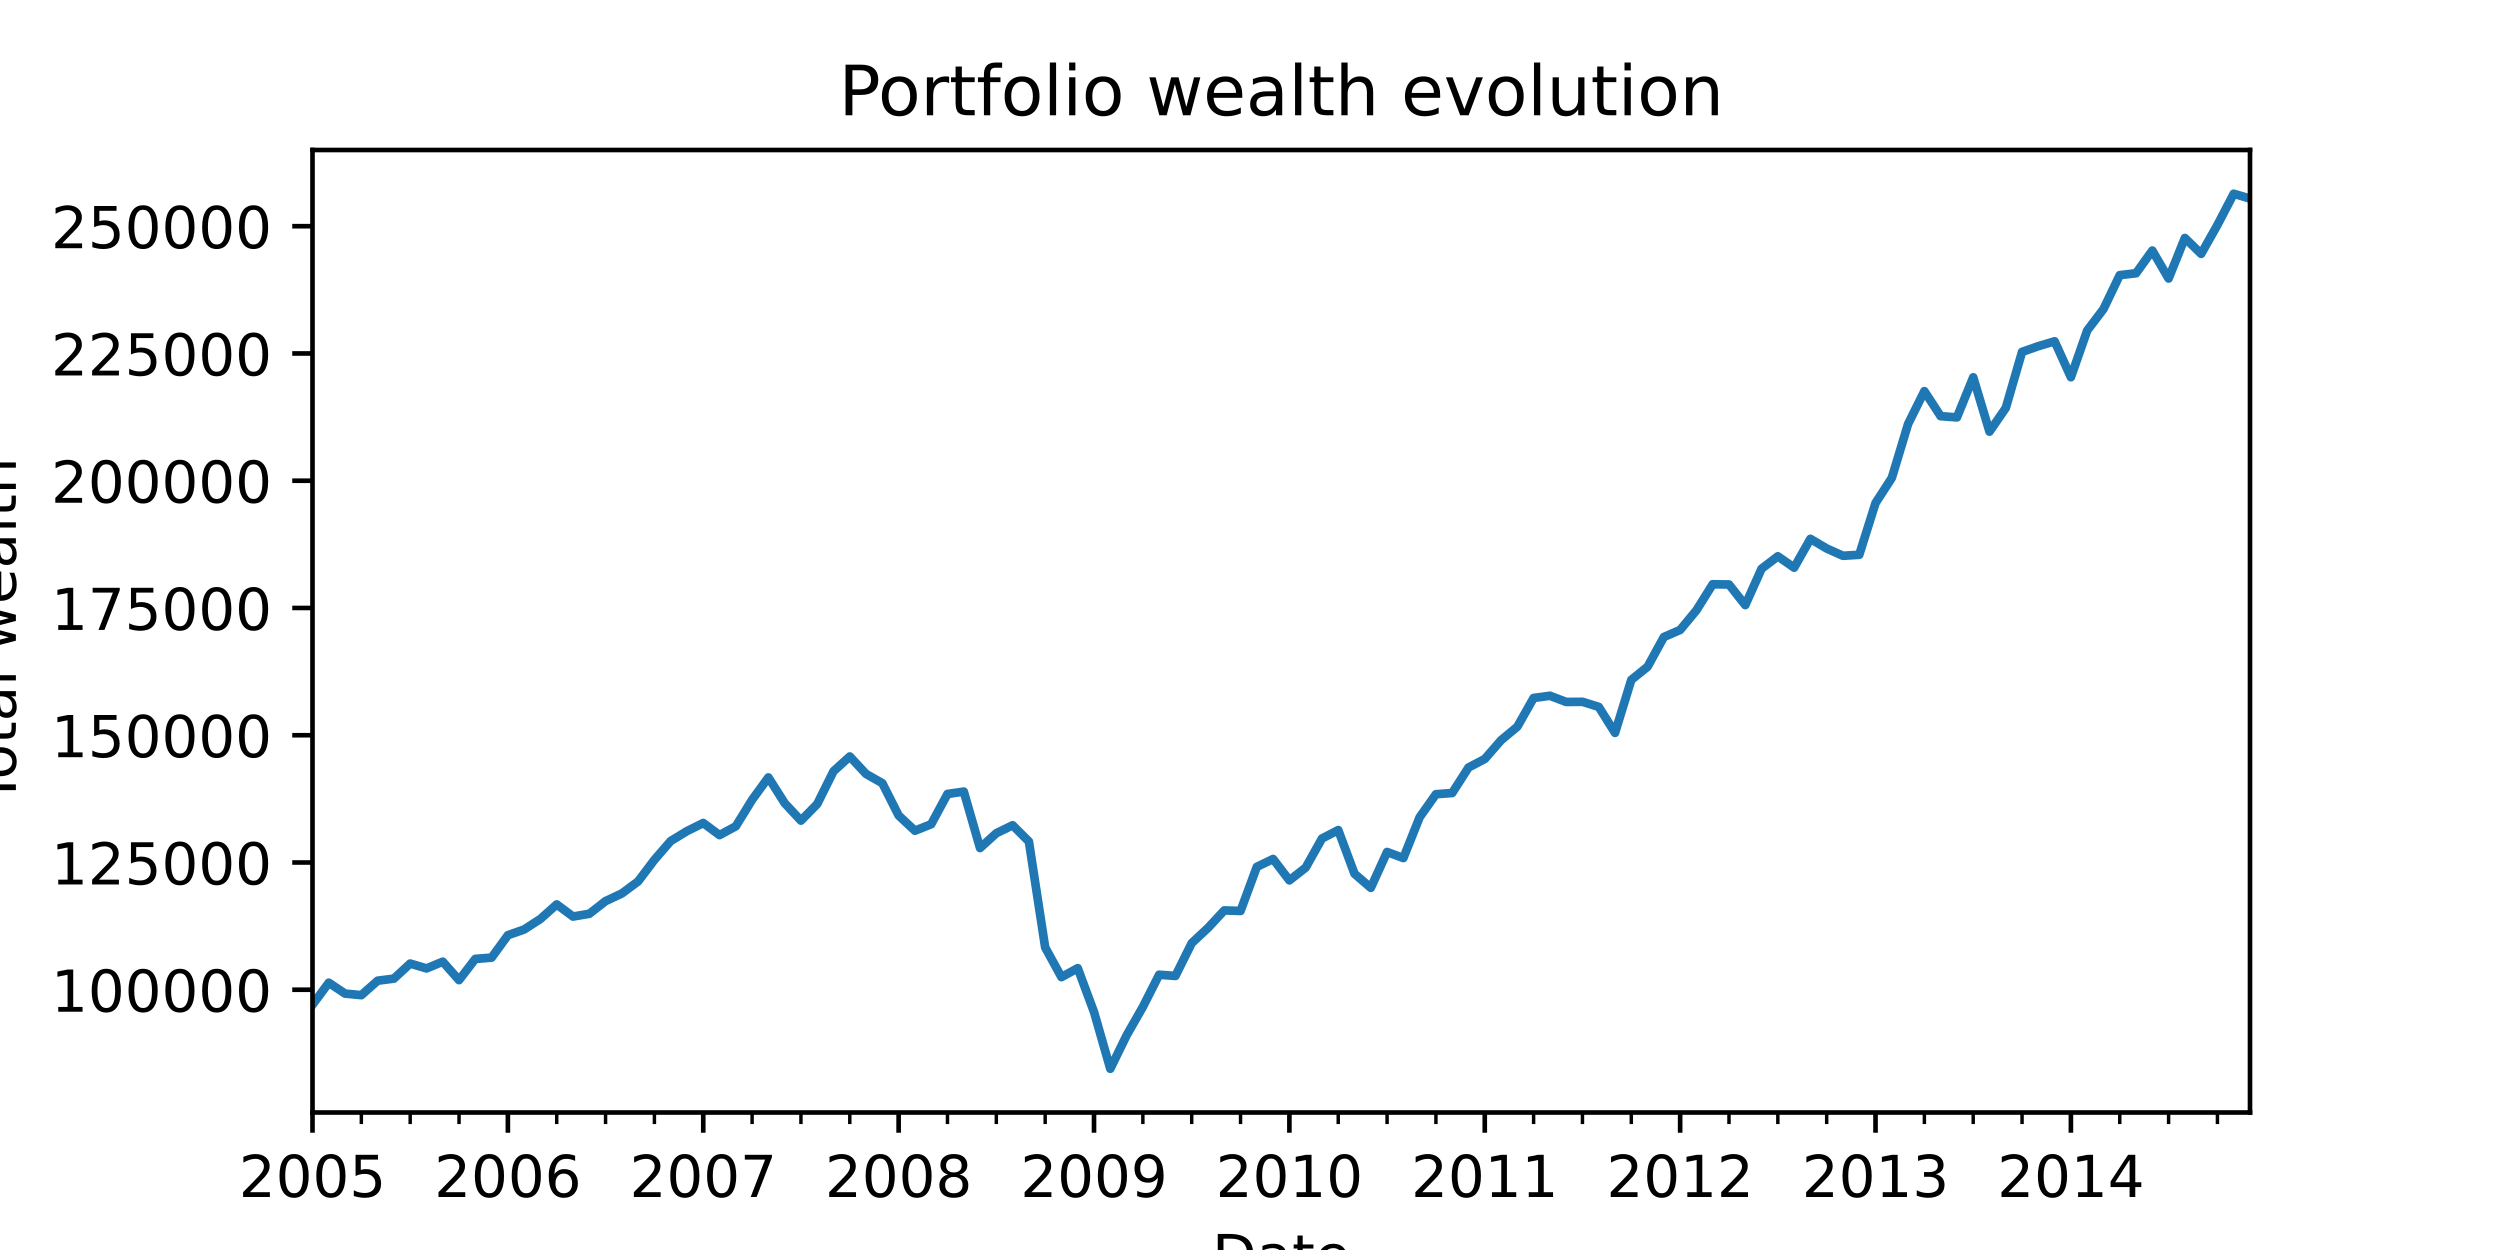
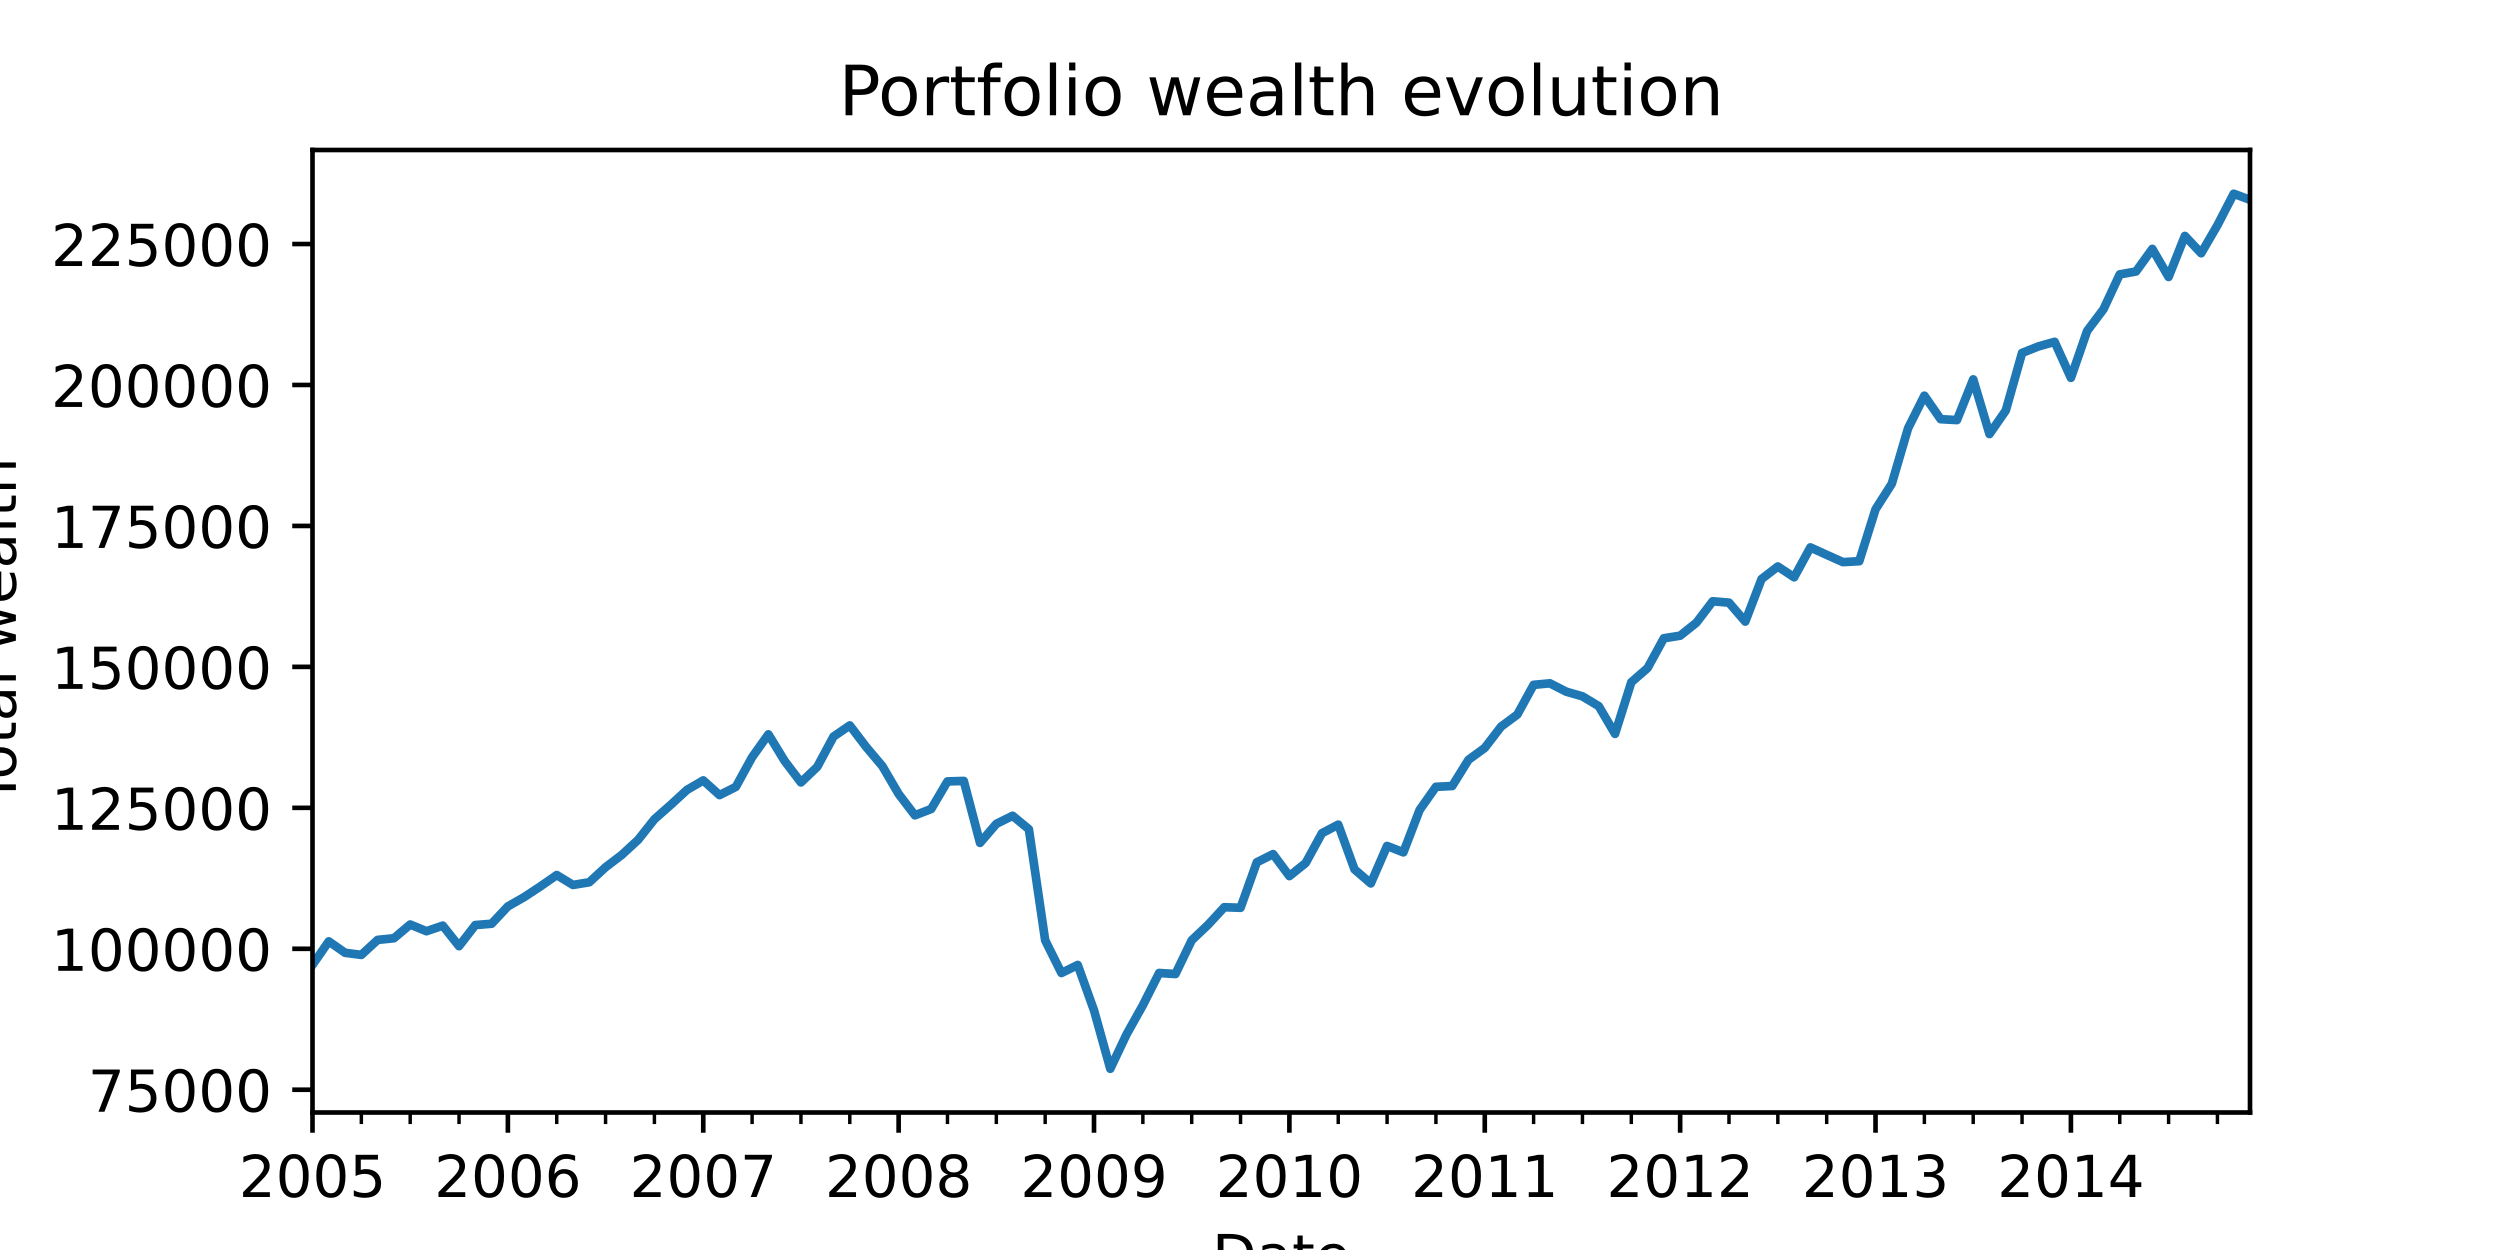
<svg xmlns="http://www.w3.org/2000/svg" xmlns:xlink="http://www.w3.org/1999/xlink" width="432pt" height="216pt" viewBox="0 0 432 216" version="1.1">
  <defs>
    <style type="text/css">*{stroke-linejoin: round; stroke-linecap: butt}</style>
  </defs>
  <g id="figure_1">
    <g id="patch_1">
      <path d="M 0 216  L 432 216  L 432 0  L 0 0  z " style="fill: #ffffff" />
    </g>
    <g id="axes_1">
      <g id="patch_2">
        <path d="M 54 192.24  L 388.8 192.24  L 388.8 25.92  L 54 25.92  z " style="fill: #ffffff" />
      </g>
      <g id="matplotlib.axis_1">
        <g id="xtick_1">
          <g id="line2d_1">
            <defs>
-               <path id="mace23813f1" d="M 0 0  L 0 3.5  " style="stroke: #000000; stroke-width: 0.8" />
+               <path id="maf7fec1f75" d="M 0 0  L 0 3.5  " style="stroke: #000000; stroke-width: 0.8" />
            </defs>
            <g>
-               <use xlink:href="#mace23813f1" x="54" y="192.24" style="stroke: #000000; stroke-width: 0.8" />
+               <use xlink:href="#maf7fec1f75" x="54" y="192.24" style="stroke: #000000; stroke-width: 0.8" />
            </g>
          </g>
          <g id="text_1">
            <g transform="translate(41.275 206.8384) scale(0.1 -0.1)">
              <defs>
                <path id="DejaVuSans-32" d="M 1228 531  L 3431 531  L 3431 0  L 469 0  L 469 531  Q 828 903 1448 1529  Q 2069 2156 2228 2338  Q 2531 2678 2651 2914  Q 2772 3150 2772 3378  Q 2772 3750 2511 3984  Q 2250 4219 1831 4219  Q 1534 4219 1204 4116  Q 875 4013 500 3803  L 500 4441  Q 881 4594 1212 4672  Q 1544 4750 1819 4750  Q 2544 4750 2975 4387  Q 3406 4025 3406 3419  Q 3406 3131 3298 2873  Q 3191 2616 2906 2266  Q 2828 2175 2409 1742  Q 1991 1309 1228 531  z " transform="scale(0.015625)" />
                <path id="DejaVuSans-30" d="M 2034 4250  Q 1547 4250 1301 3770  Q 1056 3291 1056 2328  Q 1056 1369 1301 889  Q 1547 409 2034 409  Q 2525 409 2770 889  Q 3016 1369 3016 2328  Q 3016 3291 2770 3770  Q 2525 4250 2034 4250  z M 2034 4750  Q 2819 4750 3233 4129  Q 3647 3509 3647 2328  Q 3647 1150 3233 529  Q 2819 -91 2034 -91  Q 1250 -91 836 529  Q 422 1150 422 2328  Q 422 3509 836 4129  Q 1250 4750 2034 4750  z " transform="scale(0.015625)" />
                <path id="DejaVuSans-35" d="M 691 4666  L 3169 4666  L 3169 4134  L 1269 4134  L 1269 2991  Q 1406 3038 1543 3061  Q 1681 3084 1819 3084  Q 2600 3084 3056 2656  Q 3513 2228 3513 1497  Q 3513 744 3044 326  Q 2575 -91 1722 -91  Q 1428 -91 1123 -41  Q 819 9 494 109  L 494 744  Q 775 591 1075 516  Q 1375 441 1709 441  Q 2250 441 2565 725  Q 2881 1009 2881 1497  Q 2881 1984 2565 2268  Q 2250 2553 1709 2553  Q 1456 2553 1204 2497  Q 953 2441 691 2322  L 691 4666  z " transform="scale(0.015625)" />
              </defs>
              <use xlink:href="#DejaVuSans-32" />
              <use xlink:href="#DejaVuSans-30" x="63.623" />
              <use xlink:href="#DejaVuSans-30" x="127.246" />
              <use xlink:href="#DejaVuSans-35" x="190.869" />
            </g>
          </g>
        </g>
        <g id="xtick_2">
          <g id="line2d_2">
            <g>
-               <use xlink:href="#mace23813f1" x="87.761" y="192.24" style="stroke: #000000; stroke-width: 0.8" />
+               <use xlink:href="#maf7fec1f75" x="87.761" y="192.24" style="stroke: #000000; stroke-width: 0.8" />
            </g>
          </g>
          <g id="text_2">
            <g transform="translate(75.03634 206.8384) scale(0.1 -0.1)">
              <defs>
                <path id="DejaVuSans-36" d="M 2113 2584  Q 1688 2584 1439 2293  Q 1191 2003 1191 1497  Q 1191 994 1439 701  Q 1688 409 2113 409  Q 2538 409 2786 701  Q 3034 994 3034 1497  Q 3034 2003 2786 2293  Q 2538 2584 2113 2584  z M 3366 4563  L 3366 3988  Q 3128 4100 2886 4159  Q 2644 4219 2406 4219  Q 1781 4219 1451 3797  Q 1122 3375 1075 2522  Q 1259 2794 1537 2939  Q 1816 3084 2150 3084  Q 2853 3084 3261 2657  Q 3669 2231 3669 1497  Q 3669 778 3244 343  Q 2819 -91 2113 -91  Q 1303 -91 875 529  Q 447 1150 447 2328  Q 447 3434 972 4092  Q 1497 4750 2381 4750  Q 2619 4750 2861 4703  Q 3103 4656 3366 4563  z " transform="scale(0.015625)" />
              </defs>
              <use xlink:href="#DejaVuSans-32" />
              <use xlink:href="#DejaVuSans-30" x="63.623" />
              <use xlink:href="#DejaVuSans-30" x="127.246" />
              <use xlink:href="#DejaVuSans-36" x="190.869" />
            </g>
          </g>
        </g>
        <g id="xtick_3">
          <g id="line2d_3">
            <g>
-               <use xlink:href="#mace23813f1" x="121.523" y="192.24" style="stroke: #000000; stroke-width: 0.8" />
+               <use xlink:href="#maf7fec1f75" x="121.523" y="192.24" style="stroke: #000000; stroke-width: 0.8" />
            </g>
          </g>
          <g id="text_3">
            <g transform="translate(108.7977 206.8384) scale(0.1 -0.1)">
              <defs>
                <path id="DejaVuSans-37" d="M 525 4666  L 3525 4666  L 3525 4397  L 1831 0  L 1172 0  L 2766 4134  L 525 4134  L 525 4666  z " transform="scale(0.015625)" />
              </defs>
              <use xlink:href="#DejaVuSans-32" />
              <use xlink:href="#DejaVuSans-30" x="63.623" />
              <use xlink:href="#DejaVuSans-30" x="127.246" />
              <use xlink:href="#DejaVuSans-37" x="190.869" />
            </g>
          </g>
        </g>
        <g id="xtick_4">
          <g id="line2d_4">
            <g>
-               <use xlink:href="#mace23813f1" x="155.284" y="192.24" style="stroke: #000000; stroke-width: 0.8" />
+               <use xlink:href="#maf7fec1f75" x="155.284" y="192.24" style="stroke: #000000; stroke-width: 0.8" />
            </g>
          </g>
          <g id="text_4">
            <g transform="translate(142.559 206.8384) scale(0.1 -0.1)">
              <defs>
                <path id="DejaVuSans-38" d="M 2034 2216  Q 1584 2216 1326 1975  Q 1069 1734 1069 1313  Q 1069 891 1326 650  Q 1584 409 2034 409  Q 2484 409 2743 651  Q 3003 894 3003 1313  Q 3003 1734 2745 1975  Q 2488 2216 2034 2216  z M 1403 2484  Q 997 2584 770 2862  Q 544 3141 544 3541  Q 544 4100 942 4425  Q 1341 4750 2034 4750  Q 2731 4750 3128 4425  Q 3525 4100 3525 3541  Q 3525 3141 3298 2862  Q 3072 2584 2669 2484  Q 3125 2378 3379 2068  Q 3634 1759 3634 1313  Q 3634 634 3220 271  Q 2806 -91 2034 -91  Q 1263 -91 848 271  Q 434 634 434 1313  Q 434 1759 690 2068  Q 947 2378 1403 2484  z M 1172 3481  Q 1172 3119 1398 2916  Q 1625 2713 2034 2713  Q 2441 2713 2670 2916  Q 2900 3119 2900 3481  Q 2900 3844 2670 4047  Q 2441 4250 2034 4250  Q 1625 4250 1398 4047  Q 1172 3844 1172 3481  z " transform="scale(0.015625)" />
              </defs>
              <use xlink:href="#DejaVuSans-32" />
              <use xlink:href="#DejaVuSans-30" x="63.623" />
              <use xlink:href="#DejaVuSans-30" x="127.246" />
              <use xlink:href="#DejaVuSans-38" x="190.869" />
            </g>
          </g>
        </g>
        <g id="xtick_5">
          <g id="line2d_5">
            <g>
-               <use xlink:href="#mace23813f1" x="189.045" y="192.24" style="stroke: #000000; stroke-width: 0.8" />
+               <use xlink:href="#maf7fec1f75" x="189.045" y="192.24" style="stroke: #000000; stroke-width: 0.8" />
            </g>
          </g>
          <g id="text_5">
            <g transform="translate(176.3204 206.8384) scale(0.1 -0.1)">
              <defs>
                <path id="DejaVuSans-39" d="M 703 97  L 703 672  Q 941 559 1184 500  Q 1428 441 1663 441  Q 2288 441 2617 861  Q 2947 1281 2994 2138  Q 2813 1869 2534 1725  Q 2256 1581 1919 1581  Q 1219 1581 811 2004  Q 403 2428 403 3163  Q 403 3881 828 4315  Q 1253 4750 1959 4750  Q 2769 4750 3195 4129  Q 3622 3509 3622 2328  Q 3622 1225 3098 567  Q 2575 -91 1691 -91  Q 1453 -91 1209 -44  Q 966 3 703 97  z M 1959 2075  Q 2384 2075 2632 2365  Q 2881 2656 2881 3163  Q 2881 3666 2632 3958  Q 2384 4250 1959 4250  Q 1534 4250 1286 3958  Q 1038 3666 1038 3163  Q 1038 2656 1286 2365  Q 1534 2075 1959 2075  z " transform="scale(0.015625)" />
              </defs>
              <use xlink:href="#DejaVuSans-32" />
              <use xlink:href="#DejaVuSans-30" x="63.623" />
              <use xlink:href="#DejaVuSans-30" x="127.246" />
              <use xlink:href="#DejaVuSans-39" x="190.869" />
            </g>
          </g>
        </g>
        <g id="xtick_6">
          <g id="line2d_6">
            <g>
-               <use xlink:href="#mace23813f1" x="222.807" y="192.24" style="stroke: #000000; stroke-width: 0.8" />
+               <use xlink:href="#maf7fec1f75" x="222.807" y="192.24" style="stroke: #000000; stroke-width: 0.8" />
            </g>
          </g>
          <g id="text_6">
            <g transform="translate(210.0817 206.8384) scale(0.1 -0.1)">
              <defs>
                <path id="DejaVuSans-31" d="M 794 531  L 1825 531  L 1825 4091  L 703 3866  L 703 4441  L 1819 4666  L 2450 4666  L 2450 531  L 3481 531  L 3481 0  L 794 0  L 794 531  z " transform="scale(0.015625)" />
              </defs>
              <use xlink:href="#DejaVuSans-32" />
              <use xlink:href="#DejaVuSans-30" x="63.623" />
              <use xlink:href="#DejaVuSans-31" x="127.246" />
              <use xlink:href="#DejaVuSans-30" x="190.869" />
            </g>
          </g>
        </g>
        <g id="xtick_7">
          <g id="line2d_7">
            <g>
-               <use xlink:href="#mace23813f1" x="256.568" y="192.24" style="stroke: #000000; stroke-width: 0.8" />
+               <use xlink:href="#maf7fec1f75" x="256.568" y="192.24" style="stroke: #000000; stroke-width: 0.8" />
            </g>
          </g>
          <g id="text_7">
            <g transform="translate(243.8431 206.8384) scale(0.1 -0.1)">
              <use xlink:href="#DejaVuSans-32" />
              <use xlink:href="#DejaVuSans-30" x="63.623" />
              <use xlink:href="#DejaVuSans-31" x="127.246" />
              <use xlink:href="#DejaVuSans-31" x="190.869" />
            </g>
          </g>
        </g>
        <g id="xtick_8">
          <g id="line2d_8">
            <g>
-               <use xlink:href="#mace23813f1" x="290.329" y="192.24" style="stroke: #000000; stroke-width: 0.8" />
+               <use xlink:href="#maf7fec1f75" x="290.329" y="192.24" style="stroke: #000000; stroke-width: 0.8" />
            </g>
          </g>
          <g id="text_8">
            <g transform="translate(277.6044 206.8384) scale(0.1 -0.1)">
              <use xlink:href="#DejaVuSans-32" />
              <use xlink:href="#DejaVuSans-30" x="63.623" />
              <use xlink:href="#DejaVuSans-31" x="127.246" />
              <use xlink:href="#DejaVuSans-32" x="190.869" />
            </g>
          </g>
        </g>
        <g id="xtick_9">
          <g id="line2d_9">
            <g>
-               <use xlink:href="#mace23813f1" x="324.091" y="192.24" style="stroke: #000000; stroke-width: 0.8" />
+               <use xlink:href="#maf7fec1f75" x="324.091" y="192.24" style="stroke: #000000; stroke-width: 0.8" />
            </g>
          </g>
          <g id="text_9">
            <g transform="translate(311.3658 206.8384) scale(0.1 -0.1)">
              <defs>
                <path id="DejaVuSans-33" d="M 2597 2516  Q 3050 2419 3304 2112  Q 3559 1806 3559 1356  Q 3559 666 3084 287  Q 2609 -91 1734 -91  Q 1441 -91 1130 -33  Q 819 25 488 141  L 488 750  Q 750 597 1062 519  Q 1375 441 1716 441  Q 2309 441 2620 675  Q 2931 909 2931 1356  Q 2931 1769 2642 2001  Q 2353 2234 1838 2234  L 1294 2234  L 1294 2753  L 1863 2753  Q 2328 2753 2575 2939  Q 2822 3125 2822 3475  Q 2822 3834 2567 4026  Q 2313 4219 1838 4219  Q 1578 4219 1281 4162  Q 984 4106 628 3988  L 628 4550  Q 988 4650 1302 4700  Q 1616 4750 1894 4750  Q 2613 4750 3031 4423  Q 3450 4097 3450 3541  Q 3450 3153 3228 2886  Q 3006 2619 2597 2516  z " transform="scale(0.015625)" />
              </defs>
              <use xlink:href="#DejaVuSans-32" />
              <use xlink:href="#DejaVuSans-30" x="63.623" />
              <use xlink:href="#DejaVuSans-31" x="127.246" />
              <use xlink:href="#DejaVuSans-33" x="190.869" />
            </g>
          </g>
        </g>
        <g id="xtick_10">
          <g id="line2d_10">
            <g>
-               <use xlink:href="#mace23813f1" x="357.852" y="192.24" style="stroke: #000000; stroke-width: 0.8" />
+               <use xlink:href="#maf7fec1f75" x="357.852" y="192.24" style="stroke: #000000; stroke-width: 0.8" />
            </g>
          </g>
          <g id="text_10">
            <g transform="translate(345.1271 206.8384) scale(0.1 -0.1)">
              <defs>
                <path id="DejaVuSans-34" d="M 2419 4116  L 825 1625  L 2419 1625  L 2419 4116  z M 2253 4666  L 3047 4666  L 3047 1625  L 3713 1625  L 3713 1100  L 3047 1100  L 3047 0  L 2419 0  L 2419 1100  L 313 1100  L 313 1709  L 2253 4666  z " transform="scale(0.015625)" />
              </defs>
              <use xlink:href="#DejaVuSans-32" />
              <use xlink:href="#DejaVuSans-30" x="63.623" />
              <use xlink:href="#DejaVuSans-31" x="127.246" />
              <use xlink:href="#DejaVuSans-34" x="190.869" />
            </g>
          </g>
        </g>
        <g id="xtick_11">
          <g id="line2d_11">
            <defs>
-               <path id="m533fe44193" d="M 0 0  L 0 2  " style="stroke: #000000; stroke-width: 0.6" />
+               <path id="mcee739ea95" d="M 0 0  L 0 2  " style="stroke: #000000; stroke-width: 0.6" />
            </defs>
            <g>
-               <use xlink:href="#m533fe44193" x="62.44" y="192.24" style="stroke: #000000; stroke-width: 0.6" />
+               <use xlink:href="#mcee739ea95" x="62.44" y="192.24" style="stroke: #000000; stroke-width: 0.6" />
            </g>
          </g>
        </g>
        <g id="xtick_12">
          <g id="line2d_12">
            <g>
-               <use xlink:href="#m533fe44193" x="70.881" y="192.24" style="stroke: #000000; stroke-width: 0.6" />
+               <use xlink:href="#mcee739ea95" x="70.881" y="192.24" style="stroke: #000000; stroke-width: 0.6" />
            </g>
          </g>
        </g>
        <g id="xtick_13">
          <g id="line2d_13">
            <g>
-               <use xlink:href="#m533fe44193" x="79.321" y="192.24" style="stroke: #000000; stroke-width: 0.6" />
+               <use xlink:href="#mcee739ea95" x="79.321" y="192.24" style="stroke: #000000; stroke-width: 0.6" />
            </g>
          </g>
        </g>
        <g id="xtick_14">
          <g id="line2d_14">
            <g>
-               <use xlink:href="#m533fe44193" x="96.202" y="192.24" style="stroke: #000000; stroke-width: 0.6" />
+               <use xlink:href="#mcee739ea95" x="96.202" y="192.24" style="stroke: #000000; stroke-width: 0.6" />
            </g>
          </g>
        </g>
        <g id="xtick_15">
          <g id="line2d_15">
            <g>
-               <use xlink:href="#m533fe44193" x="104.642" y="192.24" style="stroke: #000000; stroke-width: 0.6" />
+               <use xlink:href="#mcee739ea95" x="104.642" y="192.24" style="stroke: #000000; stroke-width: 0.6" />
            </g>
          </g>
        </g>
        <g id="xtick_16">
          <g id="line2d_16">
            <g>
-               <use xlink:href="#m533fe44193" x="113.082" y="192.24" style="stroke: #000000; stroke-width: 0.6" />
+               <use xlink:href="#mcee739ea95" x="113.082" y="192.24" style="stroke: #000000; stroke-width: 0.6" />
            </g>
          </g>
        </g>
        <g id="xtick_17">
          <g id="line2d_17">
            <g>
-               <use xlink:href="#m533fe44193" x="129.963" y="192.24" style="stroke: #000000; stroke-width: 0.6" />
+               <use xlink:href="#mcee739ea95" x="129.963" y="192.24" style="stroke: #000000; stroke-width: 0.6" />
            </g>
          </g>
        </g>
        <g id="xtick_18">
          <g id="line2d_18">
            <g>
-               <use xlink:href="#m533fe44193" x="138.403" y="192.24" style="stroke: #000000; stroke-width: 0.6" />
+               <use xlink:href="#mcee739ea95" x="138.403" y="192.24" style="stroke: #000000; stroke-width: 0.6" />
            </g>
          </g>
        </g>
        <g id="xtick_19">
          <g id="line2d_19">
            <g>
-               <use xlink:href="#m533fe44193" x="146.844" y="192.24" style="stroke: #000000; stroke-width: 0.6" />
+               <use xlink:href="#mcee739ea95" x="146.844" y="192.24" style="stroke: #000000; stroke-width: 0.6" />
            </g>
          </g>
        </g>
        <g id="xtick_20">
          <g id="line2d_20">
            <g>
-               <use xlink:href="#m533fe44193" x="163.724" y="192.24" style="stroke: #000000; stroke-width: 0.6" />
+               <use xlink:href="#mcee739ea95" x="163.724" y="192.24" style="stroke: #000000; stroke-width: 0.6" />
            </g>
          </g>
        </g>
        <g id="xtick_21">
          <g id="line2d_21">
            <g>
-               <use xlink:href="#m533fe44193" x="172.165" y="192.24" style="stroke: #000000; stroke-width: 0.6" />
+               <use xlink:href="#mcee739ea95" x="172.165" y="192.24" style="stroke: #000000; stroke-width: 0.6" />
            </g>
          </g>
        </g>
        <g id="xtick_22">
          <g id="line2d_22">
            <g>
-               <use xlink:href="#m533fe44193" x="180.605" y="192.24" style="stroke: #000000; stroke-width: 0.6" />
+               <use xlink:href="#mcee739ea95" x="180.605" y="192.24" style="stroke: #000000; stroke-width: 0.6" />
            </g>
          </g>
        </g>
        <g id="xtick_23">
          <g id="line2d_23">
            <g>
-               <use xlink:href="#m533fe44193" x="197.486" y="192.24" style="stroke: #000000; stroke-width: 0.6" />
+               <use xlink:href="#mcee739ea95" x="197.486" y="192.24" style="stroke: #000000; stroke-width: 0.6" />
            </g>
          </g>
        </g>
        <g id="xtick_24">
          <g id="line2d_24">
            <g>
-               <use xlink:href="#m533fe44193" x="205.926" y="192.24" style="stroke: #000000; stroke-width: 0.6" />
+               <use xlink:href="#mcee739ea95" x="205.926" y="192.24" style="stroke: #000000; stroke-width: 0.6" />
            </g>
          </g>
        </g>
        <g id="xtick_25">
          <g id="line2d_25">
            <g>
-               <use xlink:href="#m533fe44193" x="214.366" y="192.24" style="stroke: #000000; stroke-width: 0.6" />
+               <use xlink:href="#mcee739ea95" x="214.366" y="192.24" style="stroke: #000000; stroke-width: 0.6" />
            </g>
          </g>
        </g>
        <g id="xtick_26">
          <g id="line2d_26">
            <g>
-               <use xlink:href="#m533fe44193" x="231.247" y="192.24" style="stroke: #000000; stroke-width: 0.6" />
+               <use xlink:href="#mcee739ea95" x="231.247" y="192.24" style="stroke: #000000; stroke-width: 0.6" />
            </g>
          </g>
        </g>
        <g id="xtick_27">
          <g id="line2d_27">
            <g>
-               <use xlink:href="#m533fe44193" x="239.687" y="192.24" style="stroke: #000000; stroke-width: 0.6" />
+               <use xlink:href="#mcee739ea95" x="239.687" y="192.24" style="stroke: #000000; stroke-width: 0.6" />
            </g>
          </g>
        </g>
        <g id="xtick_28">
          <g id="line2d_28">
            <g>
-               <use xlink:href="#m533fe44193" x="248.128" y="192.24" style="stroke: #000000; stroke-width: 0.6" />
+               <use xlink:href="#mcee739ea95" x="248.128" y="192.24" style="stroke: #000000; stroke-width: 0.6" />
            </g>
          </g>
        </g>
        <g id="xtick_29">
          <g id="line2d_29">
            <g>
-               <use xlink:href="#m533fe44193" x="265.008" y="192.24" style="stroke: #000000; stroke-width: 0.6" />
+               <use xlink:href="#mcee739ea95" x="265.008" y="192.24" style="stroke: #000000; stroke-width: 0.6" />
            </g>
          </g>
        </g>
        <g id="xtick_30">
          <g id="line2d_30">
            <g>
-               <use xlink:href="#m533fe44193" x="273.449" y="192.24" style="stroke: #000000; stroke-width: 0.6" />
+               <use xlink:href="#mcee739ea95" x="273.449" y="192.24" style="stroke: #000000; stroke-width: 0.6" />
            </g>
          </g>
        </g>
        <g id="xtick_31">
          <g id="line2d_31">
            <g>
-               <use xlink:href="#m533fe44193" x="281.889" y="192.24" style="stroke: #000000; stroke-width: 0.6" />
+               <use xlink:href="#mcee739ea95" x="281.889" y="192.24" style="stroke: #000000; stroke-width: 0.6" />
            </g>
          </g>
        </g>
        <g id="xtick_32">
          <g id="line2d_32">
            <g>
-               <use xlink:href="#m533fe44193" x="298.77" y="192.24" style="stroke: #000000; stroke-width: 0.6" />
+               <use xlink:href="#mcee739ea95" x="298.77" y="192.24" style="stroke: #000000; stroke-width: 0.6" />
            </g>
          </g>
        </g>
        <g id="xtick_33">
          <g id="line2d_33">
            <g>
-               <use xlink:href="#m533fe44193" x="307.21" y="192.24" style="stroke: #000000; stroke-width: 0.6" />
+               <use xlink:href="#mcee739ea95" x="307.21" y="192.24" style="stroke: #000000; stroke-width: 0.6" />
            </g>
          </g>
        </g>
        <g id="xtick_34">
          <g id="line2d_34">
            <g>
-               <use xlink:href="#m533fe44193" x="315.65" y="192.24" style="stroke: #000000; stroke-width: 0.6" />
+               <use xlink:href="#mcee739ea95" x="315.65" y="192.24" style="stroke: #000000; stroke-width: 0.6" />
            </g>
          </g>
        </g>
        <g id="xtick_35">
          <g id="line2d_35">
            <g>
-               <use xlink:href="#m533fe44193" x="332.531" y="192.24" style="stroke: #000000; stroke-width: 0.6" />
+               <use xlink:href="#mcee739ea95" x="332.531" y="192.24" style="stroke: #000000; stroke-width: 0.6" />
            </g>
          </g>
        </g>
        <g id="xtick_36">
          <g id="line2d_36">
            <g>
-               <use xlink:href="#m533fe44193" x="340.971" y="192.24" style="stroke: #000000; stroke-width: 0.6" />
+               <use xlink:href="#mcee739ea95" x="340.971" y="192.24" style="stroke: #000000; stroke-width: 0.6" />
            </g>
          </g>
        </g>
        <g id="xtick_37">
          <g id="line2d_37">
            <g>
-               <use xlink:href="#m533fe44193" x="349.412" y="192.24" style="stroke: #000000; stroke-width: 0.6" />
+               <use xlink:href="#mcee739ea95" x="349.412" y="192.24" style="stroke: #000000; stroke-width: 0.6" />
            </g>
          </g>
        </g>
        <g id="xtick_38">
          <g id="line2d_38">
            <g>
-               <use xlink:href="#m533fe44193" x="366.292" y="192.24" style="stroke: #000000; stroke-width: 0.6" />
+               <use xlink:href="#mcee739ea95" x="366.292" y="192.24" style="stroke: #000000; stroke-width: 0.6" />
            </g>
          </g>
        </g>
        <g id="xtick_39">
          <g id="line2d_39">
            <g>
-               <use xlink:href="#m533fe44193" x="374.733" y="192.24" style="stroke: #000000; stroke-width: 0.6" />
+               <use xlink:href="#mcee739ea95" x="374.733" y="192.24" style="stroke: #000000; stroke-width: 0.6" />
            </g>
          </g>
        </g>
        <g id="xtick_40">
          <g id="line2d_40">
            <g>
-               <use xlink:href="#m533fe44193" x="383.173" y="192.24" style="stroke: #000000; stroke-width: 0.6" />
+               <use xlink:href="#mcee739ea95" x="383.173" y="192.24" style="stroke: #000000; stroke-width: 0.6" />
            </g>
          </g>
        </g>
        <g id="text_11">
          <g transform="translate(209.4492 220.5166) scale(0.1 -0.1)">
            <defs>
              <path id="DejaVuSans-44" d="M 1259 4147  L 1259 519  L 2022 519  Q 2988 519 3436 956  Q 3884 1394 3884 2338  Q 3884 3275 3436 3711  Q 2988 4147 2022 4147  L 1259 4147  z M 628 4666  L 1925 4666  Q 3281 4666 3915 4102  Q 4550 3538 4550 2338  Q 4550 1131 3912 565  Q 3275 0 1925 0  L 628 0  L 628 4666  z " transform="scale(0.015625)" />
              <path id="DejaVuSans-61" d="M 2194 1759  Q 1497 1759 1228 1600  Q 959 1441 959 1056  Q 959 750 1161 570  Q 1363 391 1709 391  Q 2188 391 2477 730  Q 2766 1069 2766 1631  L 2766 1759  L 2194 1759  z M 3341 1997  L 3341 0  L 2766 0  L 2766 531  Q 2569 213 2275 61  Q 1981 -91 1556 -91  Q 1019 -91 701 211  Q 384 513 384 1019  Q 384 1609 779 1909  Q 1175 2209 1959 2209  L 2766 2209  L 2766 2266  Q 2766 2663 2505 2880  Q 2244 3097 1772 3097  Q 1472 3097 1187 3025  Q 903 2953 641 2809  L 641 3341  Q 956 3463 1253 3523  Q 1550 3584 1831 3584  Q 2591 3584 2966 3190  Q 3341 2797 3341 1997  z " transform="scale(0.015625)" />
              <path id="DejaVuSans-74" d="M 1172 4494  L 1172 3500  L 2356 3500  L 2356 3053  L 1172 3053  L 1172 1153  Q 1172 725 1289 603  Q 1406 481 1766 481  L 2356 481  L 2356 0  L 1766 0  Q 1100 0 847 248  Q 594 497 594 1153  L 594 3053  L 172 3053  L 172 3500  L 594 3500  L 594 4494  L 1172 4494  z " transform="scale(0.015625)" />
              <path id="DejaVuSans-65" d="M 3597 1894  L 3597 1613  L 953 1613  Q 991 1019 1311 708  Q 1631 397 2203 397  Q 2534 397 2845 478  Q 3156 559 3463 722  L 3463 178  Q 3153 47 2828 -22  Q 2503 -91 2169 -91  Q 1331 -91 842 396  Q 353 884 353 1716  Q 353 2575 817 3079  Q 1281 3584 2069 3584  Q 2775 3584 3186 3129  Q 3597 2675 3597 1894  z M 3022 2063  Q 3016 2534 2758 2815  Q 2500 3097 2075 3097  Q 1594 3097 1305 2825  Q 1016 2553 972 2059  L 3022 2063  z " transform="scale(0.015625)" />
            </defs>
            <use xlink:href="#DejaVuSans-44" />
            <use xlink:href="#DejaVuSans-61" x="77.002" />
            <use xlink:href="#DejaVuSans-74" x="138.281" />
            <use xlink:href="#DejaVuSans-65" x="177.49" />
          </g>
        </g>
      </g>
      <g id="matplotlib.axis_2">
        <g id="ytick_1">
          <g id="line2d_41">
            <defs>
-               <path id="m8e539e6e16" d="M 0 0  L -3.5 0  " style="stroke: #000000; stroke-width: 0.8" />
+               <path id="m3665536d4e" d="M 0 0  L -3.5 0  " style="stroke: #000000; stroke-width: 0.8" />
            </defs>
            <g>
-               <use xlink:href="#m8e539e6e16" x="54" y="171.027" style="stroke: #000000; stroke-width: 0.8" />
+               <use xlink:href="#m3665536d4e" x="54" y="188.306" style="stroke: #000000; stroke-width: 0.8" />
            </g>
          </g>
          <g id="text_12">
-             <g transform="translate(8.825 174.8263) scale(0.1 -0.1)">
+             <g transform="translate(15.1875 192.1056) scale(0.1 -0.1)">
+               <use xlink:href="#DejaVuSans-37" />
+               <use xlink:href="#DejaVuSans-35" x="63.623" />
+               <use xlink:href="#DejaVuSans-30" x="127.246" />
+               <use xlink:href="#DejaVuSans-30" x="190.869" />
+               <use xlink:href="#DejaVuSans-30" x="254.492" />
+             </g>
+           </g>
+         </g>
+         <g id="ytick_2">
+           <g id="line2d_42">
+             <g>
+               <use xlink:href="#m3665536d4e" x="54" y="163.95" style="stroke: #000000; stroke-width: 0.8" />
+             </g>
+           </g>
+           <g id="text_13">
+             <g transform="translate(8.825 167.7491) scale(0.1 -0.1)">
              <use xlink:href="#DejaVuSans-31" />
              <use xlink:href="#DejaVuSans-30" x="63.623" />
              <use xlink:href="#DejaVuSans-30" x="127.246" />
              <use xlink:href="#DejaVuSans-30" x="190.869" />
              <use xlink:href="#DejaVuSans-30" x="254.492" />
              <use xlink:href="#DejaVuSans-30" x="318.115" />
            </g>
          </g>
        </g>
-         <g id="ytick_2">
-           <g id="line2d_42">
-             <g>
-               <use xlink:href="#m8e539e6e16" x="54" y="149.038" style="stroke: #000000; stroke-width: 0.8" />
-             </g>
-           </g>
-           <g id="text_13">
-             <g transform="translate(8.825 152.8368) scale(0.1 -0.1)">
+         <g id="ytick_3">
+           <g id="line2d_43">
+             <g>
+               <use xlink:href="#m3665536d4e" x="54" y="139.593" style="stroke: #000000; stroke-width: 0.8" />
+             </g>
+           </g>
+           <g id="text_14">
+             <g transform="translate(8.825 143.3926) scale(0.1 -0.1)">
              <use xlink:href="#DejaVuSans-31" />
              <use xlink:href="#DejaVuSans-32" x="63.623" />
              <use xlink:href="#DejaVuSans-35" x="127.246" />
              <use xlink:href="#DejaVuSans-30" x="190.869" />
              <use xlink:href="#DejaVuSans-30" x="254.492" />
              <use xlink:href="#DejaVuSans-30" x="318.115" />
            </g>
          </g>
        </g>
-         <g id="ytick_3">
-           <g id="line2d_43">
-             <g>
-               <use xlink:href="#m8e539e6e16" x="54" y="127.048" style="stroke: #000000; stroke-width: 0.8" />
-             </g>
-           </g>
-           <g id="text_14">
-             <g transform="translate(8.825 130.8474) scale(0.1 -0.1)">
+         <g id="ytick_4">
+           <g id="line2d_44">
+             <g>
+               <use xlink:href="#m3665536d4e" x="54" y="115.237" style="stroke: #000000; stroke-width: 0.8" />
+             </g>
+           </g>
+           <g id="text_15">
+             <g transform="translate(8.825 119.0362) scale(0.1 -0.1)">
              <use xlink:href="#DejaVuSans-31" />
              <use xlink:href="#DejaVuSans-35" x="63.623" />
              <use xlink:href="#DejaVuSans-30" x="127.246" />
              <use xlink:href="#DejaVuSans-30" x="190.869" />
              <use xlink:href="#DejaVuSans-30" x="254.492" />
              <use xlink:href="#DejaVuSans-30" x="318.115" />
            </g>
          </g>
        </g>
-         <g id="ytick_4">
-           <g id="line2d_44">
-             <g>
-               <use xlink:href="#m8e539e6e16" x="54" y="105.059" style="stroke: #000000; stroke-width: 0.8" />
-             </g>
-           </g>
-           <g id="text_15">
-             <g transform="translate(8.825 108.858) scale(0.1 -0.1)">
+         <g id="ytick_5">
+           <g id="line2d_45">
+             <g>
+               <use xlink:href="#m3665536d4e" x="54" y="90.88" style="stroke: #000000; stroke-width: 0.8" />
+             </g>
+           </g>
+           <g id="text_16">
+             <g transform="translate(8.825 94.67967) scale(0.1 -0.1)">
              <use xlink:href="#DejaVuSans-31" />
              <use xlink:href="#DejaVuSans-37" x="63.623" />
              <use xlink:href="#DejaVuSans-35" x="127.246" />
              <use xlink:href="#DejaVuSans-30" x="190.869" />
              <use xlink:href="#DejaVuSans-30" x="254.492" />
              <use xlink:href="#DejaVuSans-30" x="318.115" />
            </g>
          </g>
        </g>
-         <g id="ytick_5">
-           <g id="line2d_45">
-             <g>
-               <use xlink:href="#m8e539e6e16" x="54" y="83.069" style="stroke: #000000; stroke-width: 0.8" />
-             </g>
-           </g>
-           <g id="text_16">
-             <g transform="translate(8.825 86.86852) scale(0.1 -0.1)">
+         <g id="ytick_6">
+           <g id="line2d_46">
+             <g>
+               <use xlink:href="#m3665536d4e" x="54" y="66.524" style="stroke: #000000; stroke-width: 0.8" />
+             </g>
+           </g>
+           <g id="text_17">
+             <g transform="translate(8.825 70.32318) scale(0.1 -0.1)">
              <use xlink:href="#DejaVuSans-32" />
              <use xlink:href="#DejaVuSans-30" x="63.623" />
              <use xlink:href="#DejaVuSans-30" x="127.246" />
              <use xlink:href="#DejaVuSans-30" x="190.869" />
              <use xlink:href="#DejaVuSans-30" x="254.492" />
              <use xlink:href="#DejaVuSans-30" x="318.115" />
            </g>
          </g>
        </g>
-         <g id="ytick_6">
-           <g id="line2d_46">
-             <g>
-               <use xlink:href="#m8e539e6e16" x="54" y="61.08" style="stroke: #000000; stroke-width: 0.8" />
-             </g>
-           </g>
-           <g id="text_17">
-             <g transform="translate(8.825 64.87908) scale(0.1 -0.1)">
+         <g id="ytick_7">
+           <g id="line2d_47">
+             <g>
+               <use xlink:href="#m3665536d4e" x="54" y="42.167" style="stroke: #000000; stroke-width: 0.8" />
+             </g>
+           </g>
+           <g id="text_18">
+             <g transform="translate(8.825 45.96669) scale(0.1 -0.1)">
              <use xlink:href="#DejaVuSans-32" />
              <use xlink:href="#DejaVuSans-32" x="63.623" />
              <use xlink:href="#DejaVuSans-35" x="127.246" />
-               <use xlink:href="#DejaVuSans-30" x="190.869" />
-               <use xlink:href="#DejaVuSans-30" x="254.492" />
-               <use xlink:href="#DejaVuSans-30" x="318.115" />
-             </g>
-           </g>
-         </g>
-         <g id="ytick_7">
-           <g id="line2d_47">
-             <g>
-               <use xlink:href="#m8e539e6e16" x="54" y="39.09" style="stroke: #000000; stroke-width: 0.8" />
-             </g>
-           </g>
-           <g id="text_18">
-             <g transform="translate(8.825 42.88965) scale(0.1 -0.1)">
-               <use xlink:href="#DejaVuSans-32" />
-               <use xlink:href="#DejaVuSans-35" x="63.623" />
-               <use xlink:href="#DejaVuSans-30" x="127.246" />
              <use xlink:href="#DejaVuSans-30" x="190.869" />
              <use xlink:href="#DejaVuSans-30" x="254.492" />
              <use xlink:href="#DejaVuSans-30" x="318.115" />
            </g>
          </g>
        </g>
        <g id="text_19">
          <g transform="translate(2.745312 139.0933) rotate(-90) scale(0.1 -0.1)">
            <defs>
              <path id="DejaVuSans-54" d="M -19 4666  L 3928 4666  L 3928 4134  L 2272 4134  L 2272 0  L 1638 0  L 1638 4134  L -19 4134  L -19 4666  z " transform="scale(0.015625)" />
              <path id="DejaVuSans-6f" d="M 1959 3097  Q 1497 3097 1228 2736  Q 959 2375 959 1747  Q 959 1119 1226 758  Q 1494 397 1959 397  Q 2419 397 2687 759  Q 2956 1122 2956 1747  Q 2956 2369 2687 2733  Q 2419 3097 1959 3097  z M 1959 3584  Q 2709 3584 3137 3096  Q 3566 2609 3566 1747  Q 3566 888 3137 398  Q 2709 -91 1959 -91  Q 1206 -91 779 398  Q 353 888 353 1747  Q 353 2609 779 3096  Q 1206 3584 1959 3584  z " transform="scale(0.015625)" />
              <path id="DejaVuSans-6c" d="M 603 4863  L 1178 4863  L 1178 0  L 603 0  L 603 4863  z " transform="scale(0.015625)" />
              <path id="DejaVuSans-20" transform="scale(0.015625)" />
              <path id="DejaVuSans-77" d="M 269 3500  L 844 3500  L 1563 769  L 2278 3500  L 2956 3500  L 3675 769  L 4391 3500  L 4966 3500  L 4050 0  L 3372 0  L 2619 2869  L 1863 0  L 1184 0  L 269 3500  z " transform="scale(0.015625)" />
              <path id="DejaVuSans-68" d="M 3513 2113  L 3513 0  L 2938 0  L 2938 2094  Q 2938 2591 2744 2837  Q 2550 3084 2163 3084  Q 1697 3084 1428 2787  Q 1159 2491 1159 1978  L 1159 0  L 581 0  L 581 4863  L 1159 4863  L 1159 2956  Q 1366 3272 1645 3428  Q 1925 3584 2291 3584  Q 2894 3584 3203 3211  Q 3513 2838 3513 2113  z " transform="scale(0.015625)" />
            </defs>
            <use xlink:href="#DejaVuSans-54" />
            <use xlink:href="#DejaVuSans-6f" x="44.084" />
            <use xlink:href="#DejaVuSans-74" x="105.266" />
            <use xlink:href="#DejaVuSans-61" x="144.475" />
            <use xlink:href="#DejaVuSans-6c" x="205.754" />
            <use xlink:href="#DejaVuSans-20" x="233.537" />
            <use xlink:href="#DejaVuSans-77" x="265.324" />
            <use xlink:href="#DejaVuSans-65" x="347.111" />
            <use xlink:href="#DejaVuSans-61" x="408.635" />
            <use xlink:href="#DejaVuSans-6c" x="469.914" />
            <use xlink:href="#DejaVuSans-74" x="497.697" />
            <use xlink:href="#DejaVuSans-68" x="536.906" />
          </g>
        </g>
      </g>
      <g id="line2d_48">
-         <path d="M 54 173.621  L 56.813 169.813  L 59.627 171.692  L 62.44 171.964  L 65.254 169.467  L 68.067 169.104  L 70.881 166.503  L 73.694 167.342  L 76.508 166.181  L 79.321 169.363  L 82.134 165.698  L 84.948 165.476  L 87.761 161.605  L 90.575 160.611  L 93.388 158.791  L 96.202 156.284  L 99.015 158.38  L 101.829 157.902  L 104.642 155.709  L 107.455 154.389  L 110.269 152.301  L 113.082 148.576  L 115.896 145.326  L 118.709 143.616  L 121.523 142.217  L 124.336 144.303  L 127.15 142.778  L 129.963 138.205  L 132.776 134.342  L 135.59 138.783  L 138.403 141.8  L 141.217 138.933  L 144.03 133.272  L 146.844 130.721  L 149.657 133.741  L 152.471 135.338  L 155.284 140.916  L 158.097 143.547  L 160.911 142.421  L 163.724 137.2  L 166.538 136.788  L 169.351 146.538  L 172.165 143.981  L 174.978 142.605  L 177.792 145.413  L 180.605 163.716  L 183.418 168.846  L 186.232 167.3  L 189.045 174.878  L 191.859 184.68  L 194.672 178.917  L 197.486 173.987  L 200.299 168.436  L 203.113 168.64  L 205.926 162.975  L 208.739 160.345  L 211.553 157.32  L 214.366 157.41  L 217.18 149.793  L 219.993 148.435  L 222.807 152.127  L 225.62 149.925  L 228.434 144.899  L 231.247 143.439  L 234.061 150.986  L 236.874 153.414  L 239.687 147.223  L 242.501 148.269  L 245.314 141.221  L 248.128 137.242  L 250.941 137.029  L 253.755 132.631  L 256.568 131.147  L 259.382 127.913  L 262.195 125.575  L 265.008 120.61  L 267.822 120.227  L 270.635 121.297  L 273.449 121.273  L 276.262 122.15  L 279.076 126.639  L 281.889 117.482  L 284.703 115.21  L 287.516 110.075  L 290.329 108.851  L 293.143 105.454  L 295.956 100.959  L 298.77 101.003  L 301.583 104.56  L 304.397 98.279  L 307.21 96.131  L 310.024 98.09  L 312.837 93.117  L 315.65 94.782  L 318.464 96.039  L 321.277 95.866  L 324.091 86.928  L 326.904 82.584  L 329.718 73.264  L 332.531 67.595  L 335.345 71.914  L 338.158 72.124  L 340.971 65.204  L 343.785 74.581  L 346.598 70.497  L 349.412 60.809  L 352.225 59.82  L 355.039 58.979  L 357.852 65.177  L 360.666 57.115  L 363.479 53.405  L 366.292 47.544  L 369.106 47.216  L 371.919 43.297  L 374.733 48.124  L 377.546 41.127  L 380.36 43.864  L 383.173 38.871  L 385.987 33.48  L 388.8 34.318  " clip-path="url(#pf37a4def3b)" style="fill: none; stroke: #1f77b4; stroke-width: 1.5; stroke-linecap: square" />
+         <path d="M 54 166.732  L 56.813 162.67  L 59.627 164.641  L 62.44 165.005  L 65.254 162.416  L 68.067 162.128  L 70.881 159.758  L 73.694 160.912  L 76.508 159.95  L 79.321 163.495  L 82.134 159.851  L 84.948 159.621  L 87.761 156.624  L 90.575 155.016  L 93.388 153.166  L 96.202 151.211  L 99.015 152.917  L 101.829 152.453  L 104.642 149.858  L 107.455 147.712  L 110.269 145.12  L 113.082 141.565  L 115.896 139.085  L 118.709 136.496  L 121.523 134.854  L 124.336 137.392  L 127.15 135.974  L 129.963 130.847  L 132.776 126.895  L 135.59 131.501  L 138.403 135.201  L 141.217 132.518  L 144.03 127.282  L 146.844 125.354  L 149.657 129.048  L 152.471 132.387  L 155.284 137.197  L 158.097 140.885  L 160.911 139.793  L 163.724 135.029  L 166.538 134.948  L 169.351 145.646  L 172.165 142.362  L 174.978 140.968  L 177.792 143.292  L 180.605 162.483  L 183.418 168.134  L 186.232 166.747  L 189.045 174.588  L 191.859 184.68  L 194.672 178.731  L 197.486 173.704  L 200.299 168.134  L 203.113 168.31  L 205.926 162.484  L 208.739 159.817  L 211.553 156.769  L 214.366 156.865  L 217.18 149.002  L 219.993 147.592  L 222.807 151.39  L 225.62 149.129  L 228.434 143.978  L 231.247 142.499  L 234.061 150.233  L 236.874 152.649  L 239.687 146.181  L 242.501 147.285  L 245.314 139.956  L 248.128 135.962  L 250.941 135.825  L 253.755 131.291  L 256.568 129.235  L 259.382 125.565  L 262.195 123.475  L 265.008 118.342  L 267.822 118.077  L 270.635 119.517  L 273.449 120.334  L 276.262 122.02  L 279.076 126.81  L 281.889 117.889  L 284.703 115.434  L 287.516 110.289  L 290.329 109.847  L 293.143 107.597  L 295.956 103.903  L 298.77 104.139  L 301.583 107.408  L 304.397 100.056  L 307.21 97.892  L 310.024 99.753  L 312.837 94.594  L 315.65 95.876  L 318.464 97.133  L 321.277 96.974  L 324.091 88.009  L 326.904 83.588  L 329.718 73.995  L 332.531 68.375  L 335.345 72.432  L 338.158 72.588  L 340.971 65.559  L 343.785 75.002  L 346.598 70.939  L 349.412 60.988  L 352.225 59.868  L 355.039 59.069  L 357.852 65.288  L 360.666 57.173  L 363.479 53.442  L 366.292 47.411  L 369.106 46.911  L 371.919 43.008  L 374.733 47.857  L 377.546 40.769  L 380.36 43.759  L 383.173 38.922  L 385.987 33.48  L 388.8 34.53  " clip-path="url(#pd1d1d42772)" style="fill: none; stroke: #1f77b4; stroke-width: 1.5; stroke-linecap: square" />
      </g>
      <g id="patch_3">
        <path d="M 54 192.24  L 54 25.92  " style="fill: none; stroke: #000000; stroke-width: 0.8; stroke-linejoin: miter; stroke-linecap: square" />
      </g>
      <g id="patch_4">
        <path d="M 388.8 192.24  L 388.8 25.92  " style="fill: none; stroke: #000000; stroke-width: 0.8; stroke-linejoin: miter; stroke-linecap: square" />
      </g>
      <g id="patch_5">
        <path d="M 54 192.24  L 388.8 192.24  " style="fill: none; stroke: #000000; stroke-width: 0.8; stroke-linejoin: miter; stroke-linecap: square" />
      </g>
      <g id="patch_6">
        <path d="M 54 25.92  L 388.8 25.92  " style="fill: none; stroke: #000000; stroke-width: 0.8; stroke-linejoin: miter; stroke-linecap: square" />
      </g>
      <g id="text_20">
        <g transform="translate(144.9338 19.92) scale(0.12 -0.12)">
          <defs>
            <path id="DejaVuSans-50" d="M 1259 4147  L 1259 2394  L 2053 2394  Q 2494 2394 2734 2622  Q 2975 2850 2975 3272  Q 2975 3691 2734 3919  Q 2494 4147 2053 4147  L 1259 4147  z M 628 4666  L 2053 4666  Q 2838 4666 3239 4311  Q 3641 3956 3641 3272  Q 3641 2581 3239 2228  Q 2838 1875 2053 1875  L 1259 1875  L 1259 0  L 628 0  L 628 4666  z " transform="scale(0.015625)" />
            <path id="DejaVuSans-72" d="M 2631 2963  Q 2534 3019 2420 3045  Q 2306 3072 2169 3072  Q 1681 3072 1420 2755  Q 1159 2438 1159 1844  L 1159 0  L 581 0  L 581 3500  L 1159 3500  L 1159 2956  Q 1341 3275 1631 3429  Q 1922 3584 2338 3584  Q 2397 3584 2469 3576  Q 2541 3569 2628 3553  L 2631 2963  z " transform="scale(0.015625)" />
            <path id="DejaVuSans-66" d="M 2375 4863  L 2375 4384  L 1825 4384  Q 1516 4384 1395 4259  Q 1275 4134 1275 3809  L 1275 3500  L 2222 3500  L 2222 3053  L 1275 3053  L 1275 0  L 697 0  L 697 3053  L 147 3053  L 147 3500  L 697 3500  L 697 3744  Q 697 4328 969 4595  Q 1241 4863 1831 4863  L 2375 4863  z " transform="scale(0.015625)" />
            <path id="DejaVuSans-69" d="M 603 3500  L 1178 3500  L 1178 0  L 603 0  L 603 3500  z M 603 4863  L 1178 4863  L 1178 4134  L 603 4134  L 603 4863  z " transform="scale(0.015625)" />
            <path id="DejaVuSans-76" d="M 191 3500  L 800 3500  L 1894 563  L 2988 3500  L 3597 3500  L 2284 0  L 1503 0  L 191 3500  z " transform="scale(0.015625)" />
            <path id="DejaVuSans-75" d="M 544 1381  L 544 3500  L 1119 3500  L 1119 1403  Q 1119 906 1312 657  Q 1506 409 1894 409  Q 2359 409 2629 706  Q 2900 1003 2900 1516  L 2900 3500  L 3475 3500  L 3475 0  L 2900 0  L 2900 538  Q 2691 219 2414 64  Q 2138 -91 1772 -91  Q 1169 -91 856 284  Q 544 659 544 1381  z M 1991 3584  L 1991 3584  z " transform="scale(0.015625)" />
            <path id="DejaVuSans-6e" d="M 3513 2113  L 3513 0  L 2938 0  L 2938 2094  Q 2938 2591 2744 2837  Q 2550 3084 2163 3084  Q 1697 3084 1428 2787  Q 1159 2491 1159 1978  L 1159 0  L 581 0  L 581 3500  L 1159 3500  L 1159 2956  Q 1366 3272 1645 3428  Q 1925 3584 2291 3584  Q 2894 3584 3203 3211  Q 3513 2838 3513 2113  z " transform="scale(0.015625)" />
          </defs>
          <use xlink:href="#DejaVuSans-50" />
          <use xlink:href="#DejaVuSans-6f" x="56.678" />
          <use xlink:href="#DejaVuSans-72" x="117.859" />
          <use xlink:href="#DejaVuSans-74" x="158.973" />
          <use xlink:href="#DejaVuSans-66" x="198.182" />
          <use xlink:href="#DejaVuSans-6f" x="233.387" />
          <use xlink:href="#DejaVuSans-6c" x="294.568" />
          <use xlink:href="#DejaVuSans-69" x="322.352" />
          <use xlink:href="#DejaVuSans-6f" x="350.135" />
          <use xlink:href="#DejaVuSans-20" x="411.316" />
          <use xlink:href="#DejaVuSans-77" x="443.104" />
          <use xlink:href="#DejaVuSans-65" x="524.891" />
          <use xlink:href="#DejaVuSans-61" x="586.414" />
          <use xlink:href="#DejaVuSans-6c" x="647.693" />
          <use xlink:href="#DejaVuSans-74" x="675.477" />
          <use xlink:href="#DejaVuSans-68" x="714.686" />
          <use xlink:href="#DejaVuSans-20" x="778.064" />
          <use xlink:href="#DejaVuSans-65" x="809.852" />
          <use xlink:href="#DejaVuSans-76" x="871.375" />
          <use xlink:href="#DejaVuSans-6f" x="930.555" />
          <use xlink:href="#DejaVuSans-6c" x="991.736" />
          <use xlink:href="#DejaVuSans-75" x="1019.52" />
          <use xlink:href="#DejaVuSans-74" x="1082.898" />
          <use xlink:href="#DejaVuSans-69" x="1122.107" />
          <use xlink:href="#DejaVuSans-6f" x="1149.891" />
          <use xlink:href="#DejaVuSans-6e" x="1211.072" />
        </g>
      </g>
    </g>
  </g>
  <defs>
-     <clipPath id="pf37a4def3b">
+     <clipPath id="pd1d1d42772">
      <rect x="54" y="25.92" width="334.8" height="166.32" />
    </clipPath>
  </defs>
</svg>
